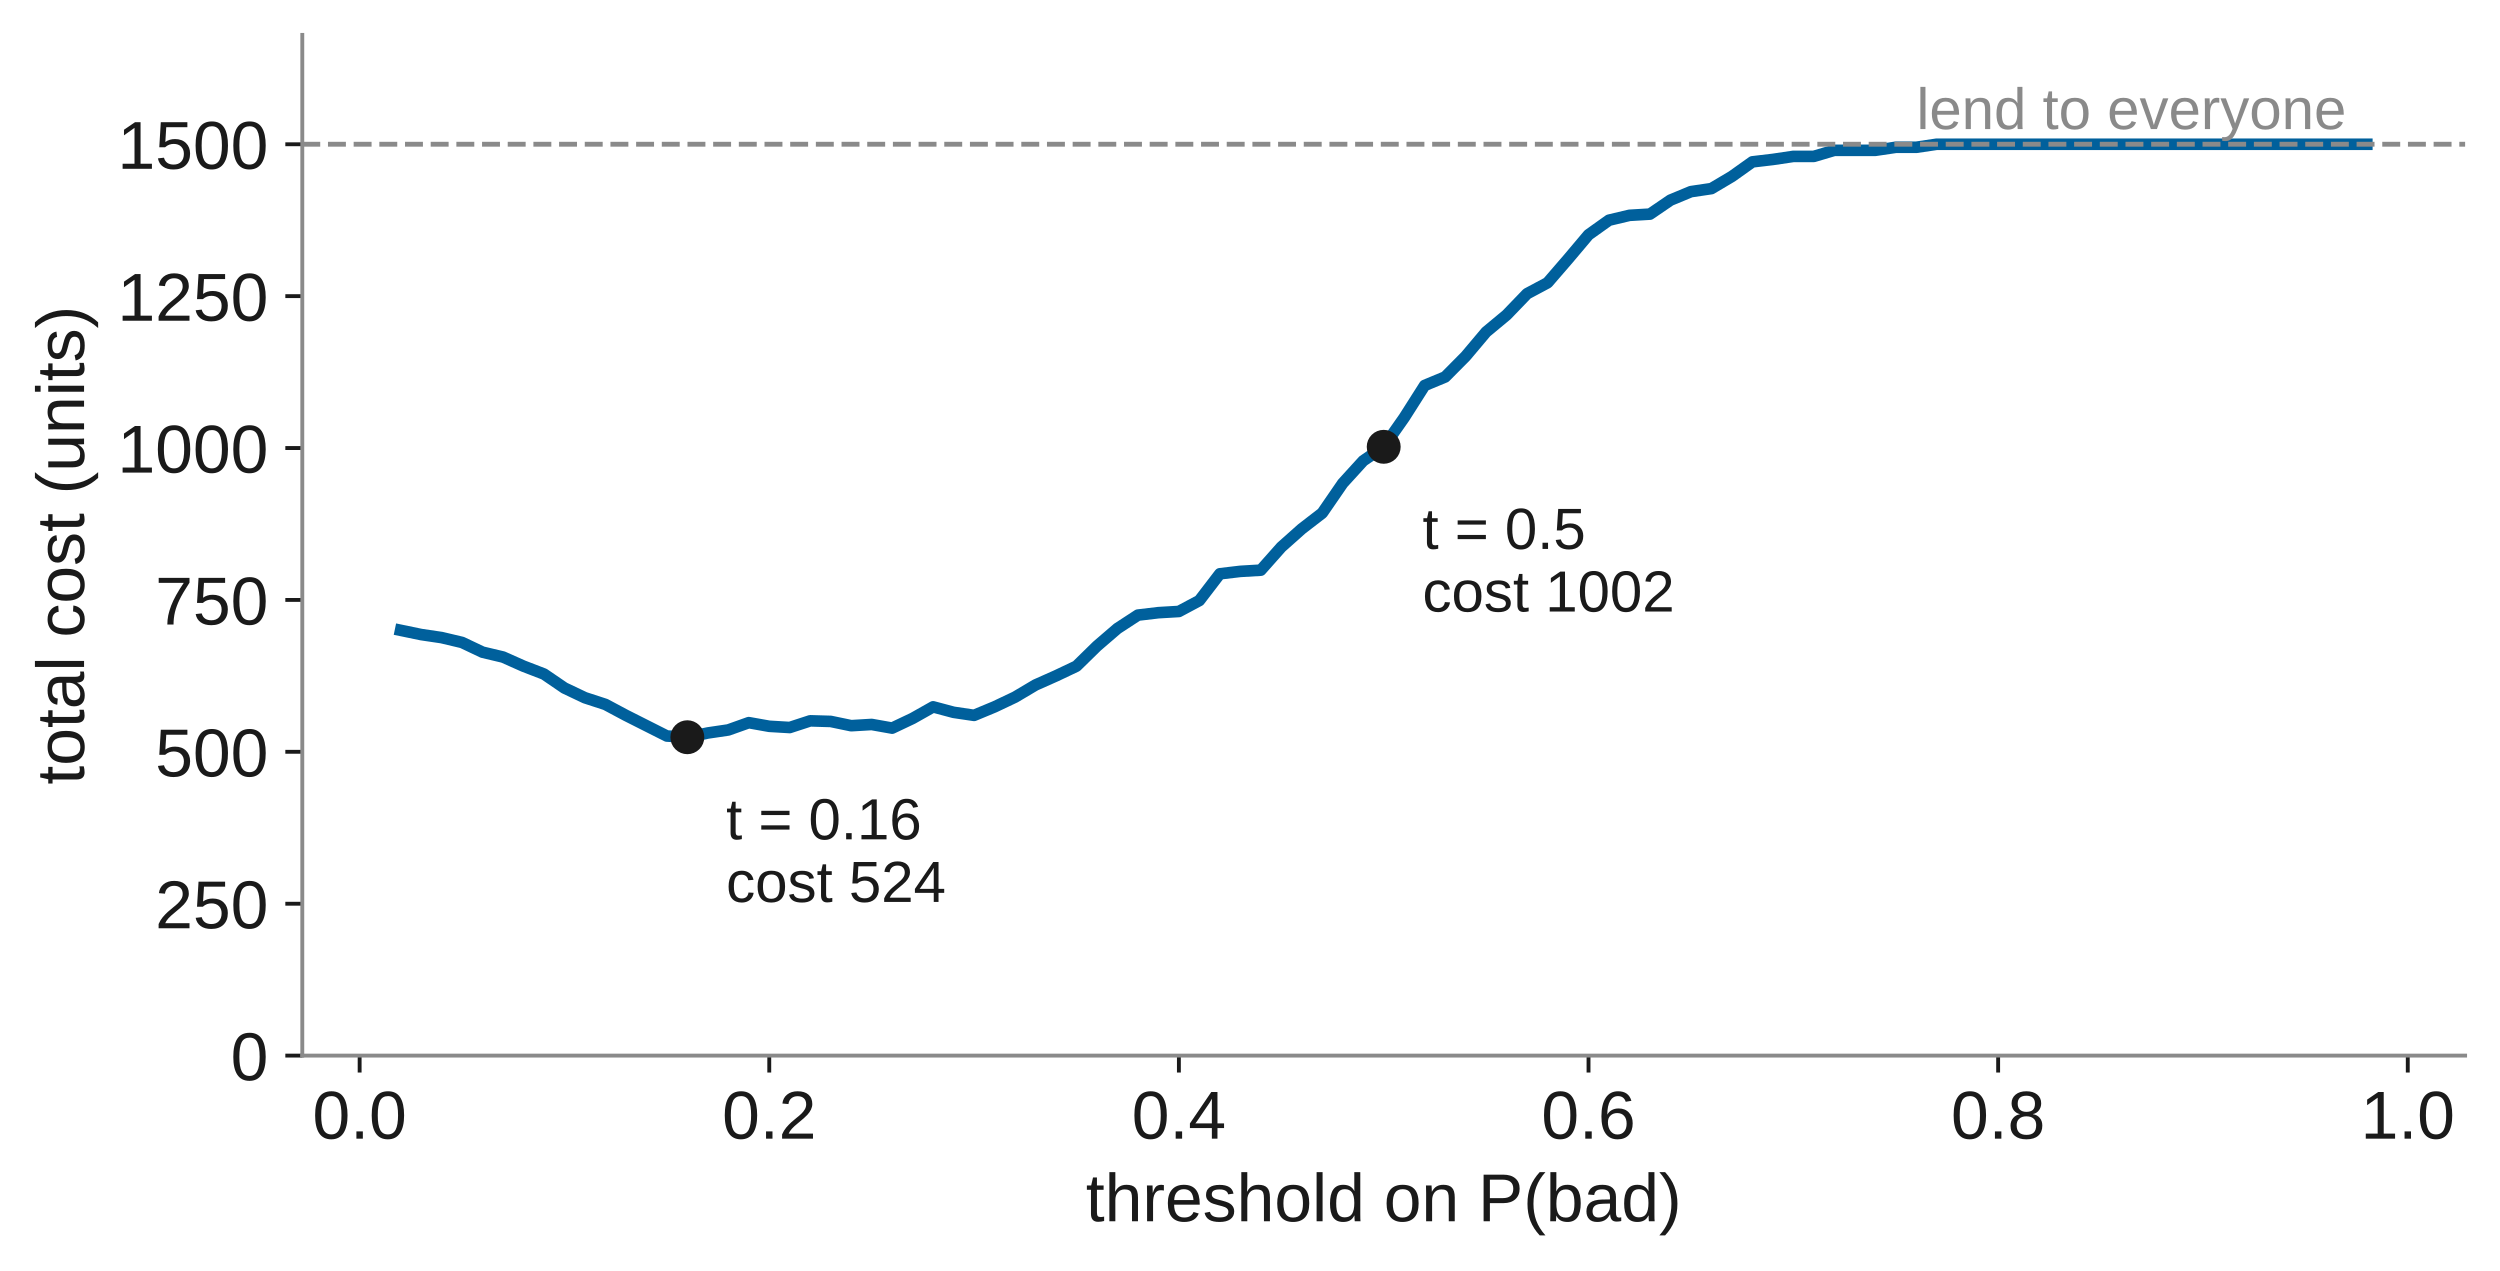
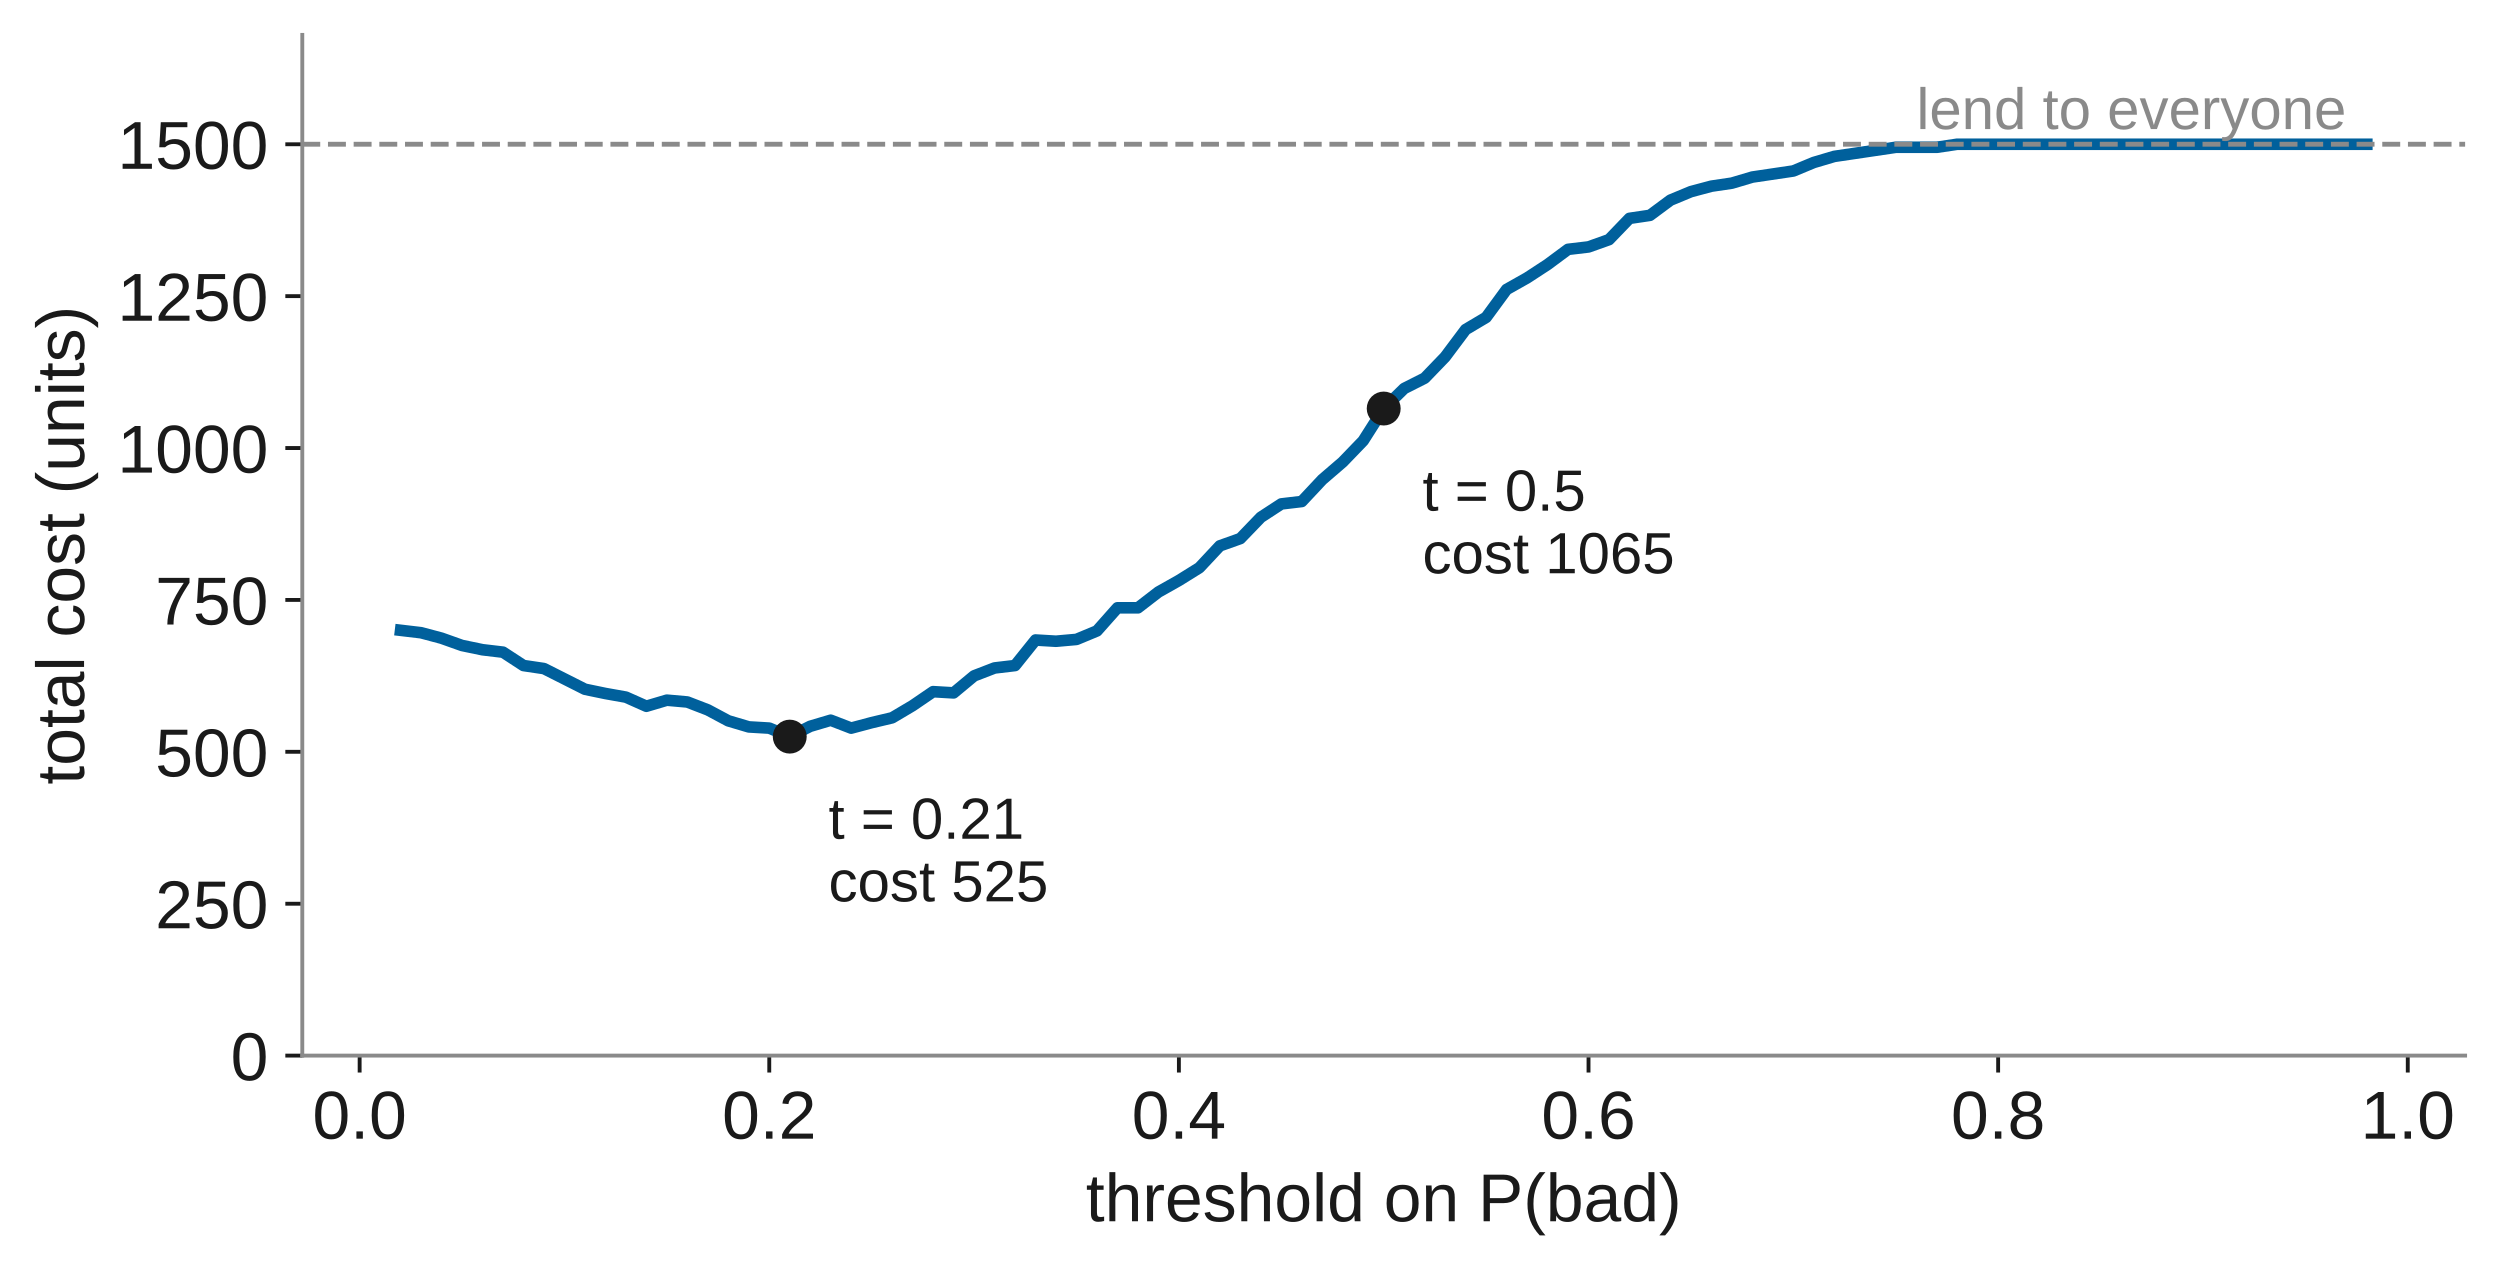
<svg xmlns="http://www.w3.org/2000/svg" xmlns:xlink="http://www.w3.org/1999/xlink" width="515.992pt" height="262.173pt" viewBox="0 0 515.992 262.173" version="1.1">
  <defs>
    <style type="text/css">*{stroke-linejoin: round; stroke-linecap: butt}</style>
  </defs>
  <g id="figure_1">
    <g id="patch_1">
      <path d="M 0 262.173  L 515.992 262.173  L 515.992 0  L 0 0  L 0 262.173  z " style="fill: none" />
    </g>
    <g id="axes_1">
      <g id="patch_2">
        <path d="M 62.392 217.872  L 508.792 217.872  L 508.792 7.2  L 62.392 7.2  L 62.392 217.872  z " style="fill: none" />
      </g>
      <g id="matplotlib.axis_1">
        <g id="xtick_1">
          <g id="line2d_1">
            <defs>
-               <path id="md37336a483" d="M 0 0  L 0 3.5  " style="stroke: #1a1a1a; stroke-width: 0.8" />
+               <path id="ma052e67132" d="M 0 0  L 0 3.5  " style="stroke: #1a1a1a; stroke-width: 0.8" />
            </defs>
            <g>
-               <use xlink:href="#md37336a483" x="74.228" y="217.872" style="fill: #1a1a1a; stroke: #1a1a1a; stroke-width: 0.8" />
+               <use xlink:href="#ma052e67132" x="74.228" y="217.872" style="fill: #1a1a1a; stroke: #1a1a1a; stroke-width: 0.8" />
            </g>
          </g>
          <g id="text_1">
            <text style="fill: #1a1a1a; font: 14px 'Arimo', 'Liberation Sans', 'Arial', 'DejaVu Sans', sans-serif; text-anchor: middle" x="74.228" y="235.018" transform="rotate(-0 74.22824 235.0176)">0.0</text>
          </g>
        </g>
        <g id="xtick_2">
          <g id="line2d_2">
            <g>
-               <use xlink:href="#md37336a483" x="158.774" y="217.872" style="fill: #1a1a1a; stroke: #1a1a1a; stroke-width: 0.8" />
+               <use xlink:href="#ma052e67132" x="158.774" y="217.872" style="fill: #1a1a1a; stroke: #1a1a1a; stroke-width: 0.8" />
            </g>
          </g>
          <g id="text_2">
            <text style="fill: #1a1a1a; font: 14px 'Arimo', 'Liberation Sans', 'Arial', 'DejaVu Sans', sans-serif; text-anchor: middle" x="158.774" y="235.018" transform="rotate(-0 158.7737 235.0176)">0.2</text>
          </g>
        </g>
        <g id="xtick_3">
          <g id="line2d_3">
            <g>
-               <use xlink:href="#md37336a483" x="243.319" y="217.872" style="fill: #1a1a1a; stroke: #1a1a1a; stroke-width: 0.8" />
+               <use xlink:href="#ma052e67132" x="243.319" y="217.872" style="fill: #1a1a1a; stroke: #1a1a1a; stroke-width: 0.8" />
            </g>
          </g>
          <g id="text_3">
            <text style="fill: #1a1a1a; font: 14px 'Arimo', 'Liberation Sans', 'Arial', 'DejaVu Sans', sans-serif; text-anchor: middle" x="243.319" y="235.018" transform="rotate(-0 243.3191 235.0176)">0.4</text>
          </g>
        </g>
        <g id="xtick_4">
          <g id="line2d_4">
            <g>
-               <use xlink:href="#md37336a483" x="327.865" y="217.872" style="fill: #1a1a1a; stroke: #1a1a1a; stroke-width: 0.8" />
+               <use xlink:href="#ma052e67132" x="327.865" y="217.872" style="fill: #1a1a1a; stroke: #1a1a1a; stroke-width: 0.8" />
            </g>
          </g>
          <g id="text_4">
            <text style="fill: #1a1a1a; font: 14px 'Arimo', 'Liberation Sans', 'Arial', 'DejaVu Sans', sans-serif; text-anchor: middle" x="327.865" y="235.018" transform="rotate(-0 327.8646 235.0176)">0.6</text>
          </g>
        </g>
        <g id="xtick_5">
          <g id="line2d_5">
            <g>
-               <use xlink:href="#md37336a483" x="412.41" y="217.872" style="fill: #1a1a1a; stroke: #1a1a1a; stroke-width: 0.8" />
+               <use xlink:href="#ma052e67132" x="412.41" y="217.872" style="fill: #1a1a1a; stroke: #1a1a1a; stroke-width: 0.8" />
            </g>
          </g>
          <g id="text_5">
            <text style="fill: #1a1a1a; font: 14px 'Arimo', 'Liberation Sans', 'Arial', 'DejaVu Sans', sans-serif; text-anchor: middle" x="412.41" y="235.018" transform="rotate(-0 412.4101 235.0176)">0.8</text>
          </g>
        </g>
        <g id="xtick_6">
          <g id="line2d_6">
            <g>
-               <use xlink:href="#md37336a483" x="496.956" y="217.872" style="fill: #1a1a1a; stroke: #1a1a1a; stroke-width: 0.8" />
+               <use xlink:href="#ma052e67132" x="496.956" y="217.872" style="fill: #1a1a1a; stroke: #1a1a1a; stroke-width: 0.8" />
            </g>
          </g>
          <g id="text_6">
            <text style="fill: #1a1a1a; font: 14px 'Arimo', 'Liberation Sans', 'Arial', 'DejaVu Sans', sans-serif; text-anchor: middle" x="496.956" y="235.018" transform="rotate(-0 496.9555 235.0176)">1.0</text>
          </g>
        </g>
        <g id="text_7">
          <text style="fill: #1a1a1a; font: 14px 'Arimo', 'Liberation Sans', 'Arial', 'DejaVu Sans', sans-serif; text-anchor: middle" x="285.592" y="252.068" transform="rotate(-0 285.5919 252.0683)">threshold on P(bad)</text>
        </g>
      </g>
      <g id="matplotlib.axis_2">
        <g id="ytick_1">
          <g id="line2d_7">
            <defs>
-               <path id="ma4442a0074" d="M 0 0  L -3.5 0  " style="stroke: #1a1a1a; stroke-width: 0.8" />
+               <path id="me351d7bdf4" d="M 0 0  L -3.5 0  " style="stroke: #1a1a1a; stroke-width: 0.8" />
            </defs>
            <g>
-               <use xlink:href="#ma4442a0074" x="62.392" y="217.872" style="fill: #1a1a1a; stroke: #1a1a1a; stroke-width: 0.8" />
+               <use xlink:href="#me351d7bdf4" x="62.392" y="217.872" style="fill: #1a1a1a; stroke: #1a1a1a; stroke-width: 0.8" />
            </g>
          </g>
          <g id="text_8">
            <text style="fill: #1a1a1a; font: 14px 'Arimo', 'Liberation Sans', 'Arial', 'DejaVu Sans', sans-serif; text-anchor: end" x="55.392" y="222.945" transform="rotate(-0 55.39187 222.9448)">0</text>
          </g>
        </g>
        <g id="ytick_2">
          <g id="line2d_8">
            <g>
-               <use xlink:href="#ma4442a0074" x="62.392" y="186.522" style="fill: #1a1a1a; stroke: #1a1a1a; stroke-width: 0.8" />
+               <use xlink:href="#me351d7bdf4" x="62.392" y="186.522" style="fill: #1a1a1a; stroke: #1a1a1a; stroke-width: 0.8" />
            </g>
          </g>
          <g id="text_9">
            <text style="fill: #1a1a1a; font: 14px 'Arimo', 'Liberation Sans', 'Arial', 'DejaVu Sans', sans-serif; text-anchor: end" x="55.392" y="191.595" transform="rotate(-0 55.39187 191.5948)">250</text>
          </g>
        </g>
        <g id="ytick_3">
          <g id="line2d_9">
            <g>
-               <use xlink:href="#ma4442a0074" x="62.392" y="155.172" style="fill: #1a1a1a; stroke: #1a1a1a; stroke-width: 0.8" />
+               <use xlink:href="#me351d7bdf4" x="62.392" y="155.172" style="fill: #1a1a1a; stroke: #1a1a1a; stroke-width: 0.8" />
            </g>
          </g>
          <g id="text_10">
            <text style="fill: #1a1a1a; font: 14px 'Arimo', 'Liberation Sans', 'Arial', 'DejaVu Sans', sans-serif; text-anchor: end" x="55.392" y="160.245" transform="rotate(-0 55.39187 160.2448)">500</text>
          </g>
        </g>
        <g id="ytick_4">
          <g id="line2d_10">
            <g>
-               <use xlink:href="#ma4442a0074" x="62.392" y="123.822" style="fill: #1a1a1a; stroke: #1a1a1a; stroke-width: 0.8" />
+               <use xlink:href="#me351d7bdf4" x="62.392" y="123.822" style="fill: #1a1a1a; stroke: #1a1a1a; stroke-width: 0.8" />
            </g>
          </g>
          <g id="text_11">
            <text style="fill: #1a1a1a; font: 14px 'Arimo', 'Liberation Sans', 'Arial', 'DejaVu Sans', sans-serif; text-anchor: end" x="55.392" y="128.895" transform="rotate(-0 55.39187 128.8948)">750</text>
          </g>
        </g>
        <g id="ytick_5">
          <g id="line2d_11">
            <g>
-               <use xlink:href="#ma4442a0074" x="62.392" y="92.472" style="fill: #1a1a1a; stroke: #1a1a1a; stroke-width: 0.8" />
+               <use xlink:href="#me351d7bdf4" x="62.392" y="92.472" style="fill: #1a1a1a; stroke: #1a1a1a; stroke-width: 0.8" />
            </g>
          </g>
          <g id="text_12">
            <text style="fill: #1a1a1a; font: 14px 'Arimo', 'Liberation Sans', 'Arial', 'DejaVu Sans', sans-serif; text-anchor: end" x="55.392" y="97.545" transform="rotate(-0 55.39187 97.54481)">1000</text>
          </g>
        </g>
        <g id="ytick_6">
          <g id="line2d_12">
            <g>
-               <use xlink:href="#ma4442a0074" x="62.392" y="61.122" style="fill: #1a1a1a; stroke: #1a1a1a; stroke-width: 0.8" />
+               <use xlink:href="#me351d7bdf4" x="62.392" y="61.122" style="fill: #1a1a1a; stroke: #1a1a1a; stroke-width: 0.8" />
            </g>
          </g>
          <g id="text_13">
            <text style="fill: #1a1a1a; font: 14px 'Arimo', 'Liberation Sans', 'Arial', 'DejaVu Sans', sans-serif; text-anchor: end" x="55.392" y="66.195" transform="rotate(-0 55.39187 66.19481)">1250</text>
          </g>
        </g>
        <g id="ytick_7">
          <g id="line2d_13">
            <g>
-               <use xlink:href="#ma4442a0074" x="62.392" y="29.772" style="fill: #1a1a1a; stroke: #1a1a1a; stroke-width: 0.8" />
+               <use xlink:href="#me351d7bdf4" x="62.392" y="29.772" style="fill: #1a1a1a; stroke: #1a1a1a; stroke-width: 0.8" />
            </g>
          </g>
          <g id="text_14">
            <text style="fill: #1a1a1a; font: 14px 'Arimo', 'Liberation Sans', 'Arial', 'DejaVu Sans', sans-serif; text-anchor: end" x="55.392" y="34.845" transform="rotate(-0 55.39187 34.84481)">1500</text>
          </g>
        </g>
        <g id="text_15">
          <text style="fill: #1a1a1a; font: 14px 'Arimo', 'Liberation Sans', 'Arial', 'DejaVu Sans', sans-serif; text-anchor: middle" x="17.346" y="112.536" transform="rotate(-90 17.34562 112.536)">total cost (units)</text>
        </g>
      </g>
      <g id="line2d_14">
-         <path d="M 82.683 130.092  L 86.91 130.97  L 91.137 131.597  L 95.365 132.6  L 99.592 134.606  L 103.819 135.61  L 108.046 137.491  L 112.274 139.121  L 116.501 142.005  L 120.728 144.011  L 124.956 145.391  L 129.183 147.648  L 133.41 149.78  L 137.637 151.912  L 141.865 152.162  L 146.092 151.285  L 150.319 150.658  L 154.546 149.153  L 158.774 149.905  L 163.001 150.156  L 167.228 148.777  L 171.456 148.902  L 175.683 149.78  L 179.91 149.529  L 184.137 150.281  L 188.365 148.275  L 192.592 145.892  L 196.819 147.021  L 201.046 147.648  L 205.274 145.892  L 209.501 143.886  L 213.728 141.378  L 217.956 139.497  L 222.183 137.491  L 226.41 133.352  L 230.637 129.716  L 234.865 126.957  L 239.092 126.455  L 243.319 126.205  L 247.546 123.947  L 251.774 118.43  L 256.001 117.928  L 260.228 117.677  L 264.456 112.912  L 268.683 109.15  L 272.91 105.89  L 277.137 99.745  L 281.365 95.105  L 285.592 92.221  L 289.819 86.202  L 294.046 79.556  L 298.274 77.8  L 302.501 73.537  L 306.728 68.521  L 310.956 65.009  L 315.183 60.62  L 319.41 58.363  L 323.637 53.473  L 327.865 48.457  L 332.092 45.447  L 336.319 44.444  L 340.546 44.193  L 344.774 41.309  L 349.001 39.553  L 353.228 38.926  L 357.456 36.418  L 361.683 33.409  L 365.91 32.907  L 370.137 32.28  L 374.365 32.28  L 378.592 31.026  L 382.819 31.026  L 387.046 31.026  L 391.274 30.399  L 395.501 30.399  L 399.728 29.772  L 403.956 29.772  L 408.183 29.772  L 412.41 29.772  L 416.637 29.772  L 420.865 29.772  L 425.092 29.772  L 429.319 29.772  L 433.546 29.772  L 437.774 29.772  L 442.001 29.772  L 446.228 29.772  L 450.456 29.772  L 454.683 29.772  L 458.91 29.772  L 463.137 29.772  L 467.365 29.772  L 471.592 29.772  L 475.819 29.772  L 480.046 29.772  L 484.274 29.772  L 488.501 29.772  " clip-path="url(#p2c239f0678)" style="fill: none; stroke: #00609c; stroke-width: 2.4; stroke-linecap: square" />
+         <path d="M 82.683 130.092  L 86.91 130.594  L 91.137 131.722  L 95.365 133.227  L 99.592 134.105  L 103.819 134.606  L 108.046 137.365  L 112.274 137.992  L 116.501 140.124  L 120.728 142.256  L 124.956 143.134  L 129.183 143.886  L 133.41 145.767  L 137.637 144.513  L 141.865 144.889  L 146.092 146.519  L 150.319 148.777  L 154.546 150.031  L 158.774 150.281  L 163.001 152.037  L 167.228 149.905  L 171.456 148.651  L 175.683 150.281  L 179.91 149.153  L 184.137 148.15  L 188.365 145.642  L 192.592 142.757  L 196.819 143.008  L 201.046 139.497  L 205.274 137.867  L 209.501 137.365  L 213.728 132.098  L 217.956 132.349  L 222.183 131.973  L 226.41 130.217  L 230.637 125.452  L 234.865 125.452  L 239.092 122.192  L 243.319 119.809  L 247.546 117.176  L 251.774 112.661  L 256.001 111.157  L 260.228 106.768  L 264.456 104.009  L 268.683 103.507  L 272.91 98.993  L 277.137 95.356  L 281.365 90.967  L 285.592 84.321  L 289.819 80.183  L 294.046 78.051  L 298.274 73.662  L 302.501 68.019  L 306.728 65.511  L 310.956 59.743  L 315.183 57.36  L 319.41 54.601  L 323.637 51.466  L 327.865 50.965  L 332.092 49.46  L 336.319 45.071  L 340.546 44.444  L 344.774 41.309  L 349.001 39.553  L 353.228 38.425  L 357.456 37.798  L 361.683 36.544  L 365.91 35.917  L 370.137 35.29  L 374.365 33.534  L 378.592 32.28  L 382.819 31.653  L 387.046 31.026  L 391.274 30.399  L 395.501 30.399  L 399.728 30.399  L 403.956 29.772  L 408.183 29.772  L 412.41 29.772  L 416.637 29.772  L 420.865 29.772  L 425.092 29.772  L 429.319 29.772  L 433.546 29.772  L 437.774 29.772  L 442.001 29.772  L 446.228 29.772  L 450.456 29.772  L 454.683 29.772  L 458.91 29.772  L 463.137 29.772  L 467.365 29.772  L 471.592 29.772  L 475.819 29.772  L 480.046 29.772  L 484.274 29.772  L 488.501 29.772  " clip-path="url(#p24b6f2837c)" style="fill: none; stroke: #00609c; stroke-width: 2.4; stroke-linecap: square" />
      </g>
      <g id="line2d_15">
-         <path d="M 62.392 29.772  L 508.792 29.772  " clip-path="url(#p2c239f0678)" style="fill: none; stroke-dasharray: 3.7,1.6; stroke-dashoffset: 0; stroke: #8a8a8a" />
+         <path d="M 62.392 29.772  L 508.792 29.772  " clip-path="url(#p24b6f2837c)" style="fill: none; stroke-dasharray: 3.7,1.6; stroke-dashoffset: 0; stroke: #8a8a8a" />
      </g>
      <g id="line2d_16">
        <defs>
-           <path id="m77790db7aa" d="M 0 3  C 0.796 3 1.559 2.684 2.121 2.121  C 2.684 1.559 3 0.796 3 0  C 3 -0.796 2.684 -1.559 2.121 -2.121  C 1.559 -2.684 0.796 -3 0 -3  C -0.796 -3 -1.559 -2.684 -2.121 -2.121  C -2.684 -1.559 -3 -0.796 -3 0  C -3 0.796 -2.684 1.559 -2.121 2.121  C -1.559 2.684 -0.796 3 0 3  z " style="stroke: #1a1a1a" />
+           <path id="m6043dc5411" d="M 0 3  C 0.796 3 1.559 2.684 2.121 2.121  C 2.684 1.559 3 0.796 3 0  C 3 -0.796 2.684 -1.559 2.121 -2.121  C 1.559 -2.684 0.796 -3 0 -3  C -0.796 -3 -1.559 -2.684 -2.121 -2.121  C -2.684 -1.559 -3 -0.796 -3 0  C -3 0.796 -2.684 1.559 -2.121 2.121  C -1.559 2.684 -0.796 3 0 3  z " style="stroke: #1a1a1a" />
        </defs>
-         <g clip-path="url(#p2c239f0678)">
-           <use xlink:href="#m77790db7aa" x="285.592" y="92.221" style="fill: #1a1a1a; stroke: #1a1a1a" />
+         <g clip-path="url(#p24b6f2837c)">
+           <use xlink:href="#m6043dc5411" x="285.592" y="84.321" style="fill: #1a1a1a; stroke: #1a1a1a" />
        </g>
      </g>
      <g id="line2d_17">
-         <g clip-path="url(#p2c239f0678)">
-           <use xlink:href="#m77790db7aa" x="141.865" y="152.162" style="fill: #1a1a1a; stroke: #1a1a1a" />
+         <g clip-path="url(#p24b6f2837c)">
+           <use xlink:href="#m6043dc5411" x="163.001" y="152.037" style="fill: #1a1a1a; stroke: #1a1a1a" />
        </g>
      </g>
      <g id="patch_3">
        <path d="M 62.392 217.872  L 62.392 7.2  " style="fill: none; stroke: #8a8a8a; stroke-width: 0.8; stroke-linejoin: miter; stroke-linecap: square" />
      </g>
      <g id="patch_4">
        <path d="M 62.392 217.872  L 508.792 217.872  " style="fill: none; stroke: #8a8a8a; stroke-width: 0.8; stroke-linejoin: miter; stroke-linecap: square" />
      </g>
      <g id="text_16">
        <text style="fill: #8a8a8a; font: 12px 'Arimo', 'Liberation Sans', 'Arial', 'DejaVu Sans', sans-serif; text-anchor: end" x="484.274" y="26.637" transform="rotate(-0 484.2737 26.637)">lend to everyone</text>
      </g>
      <g id="text_17">
-         <text style="fill: #1a1a1a; font: 12px 'Arimo', 'Liberation Sans', 'Arial', 'DejaVu Sans', sans-serif" transform="translate(293.5919 113.2957)">t = 0.5</text>
-         <text style="fill: #1a1a1a; font: 12px 'Arimo', 'Liberation Sans', 'Arial', 'DejaVu Sans', sans-serif" transform="translate(293.5919 126.2212)">cost 1002</text>
+         <text style="fill: #1a1a1a; font: 12px 'Arimo', 'Liberation Sans', 'Arial', 'DejaVu Sans', sans-serif" transform="translate(293.5919 105.3955)">t = 0.5</text>
+         <text style="fill: #1a1a1a; font: 12px 'Arimo', 'Liberation Sans', 'Arial', 'DejaVu Sans', sans-serif" transform="translate(293.5919 118.321)">cost 1065</text>
      </g>
      <g id="text_18">
-         <text style="fill: #1a1a1a; font: 12px 'Arimo', 'Liberation Sans', 'Arial', 'DejaVu Sans', sans-serif" transform="translate(149.8646 173.2369)">t = 0.16</text>
-         <text style="fill: #1a1a1a; font: 12px 'Arimo', 'Liberation Sans', 'Arial', 'DejaVu Sans', sans-serif" transform="translate(149.8646 186.1624)">cost 524</text>
+         <text style="fill: #1a1a1a; font: 12px 'Arimo', 'Liberation Sans', 'Arial', 'DejaVu Sans', sans-serif" transform="translate(171.001 173.1115)">t = 0.21</text>
+         <text style="fill: #1a1a1a; font: 12px 'Arimo', 'Liberation Sans', 'Arial', 'DejaVu Sans', sans-serif" transform="translate(171.001 186.037)">cost 525</text>
      </g>
    </g>
  </g>
  <defs>
-     <clipPath id="p2c239f0678">
+     <clipPath id="p24b6f2837c">
      <rect x="62.392" y="7.2" width="446.4" height="210.672" />
    </clipPath>
  </defs>
</svg>
